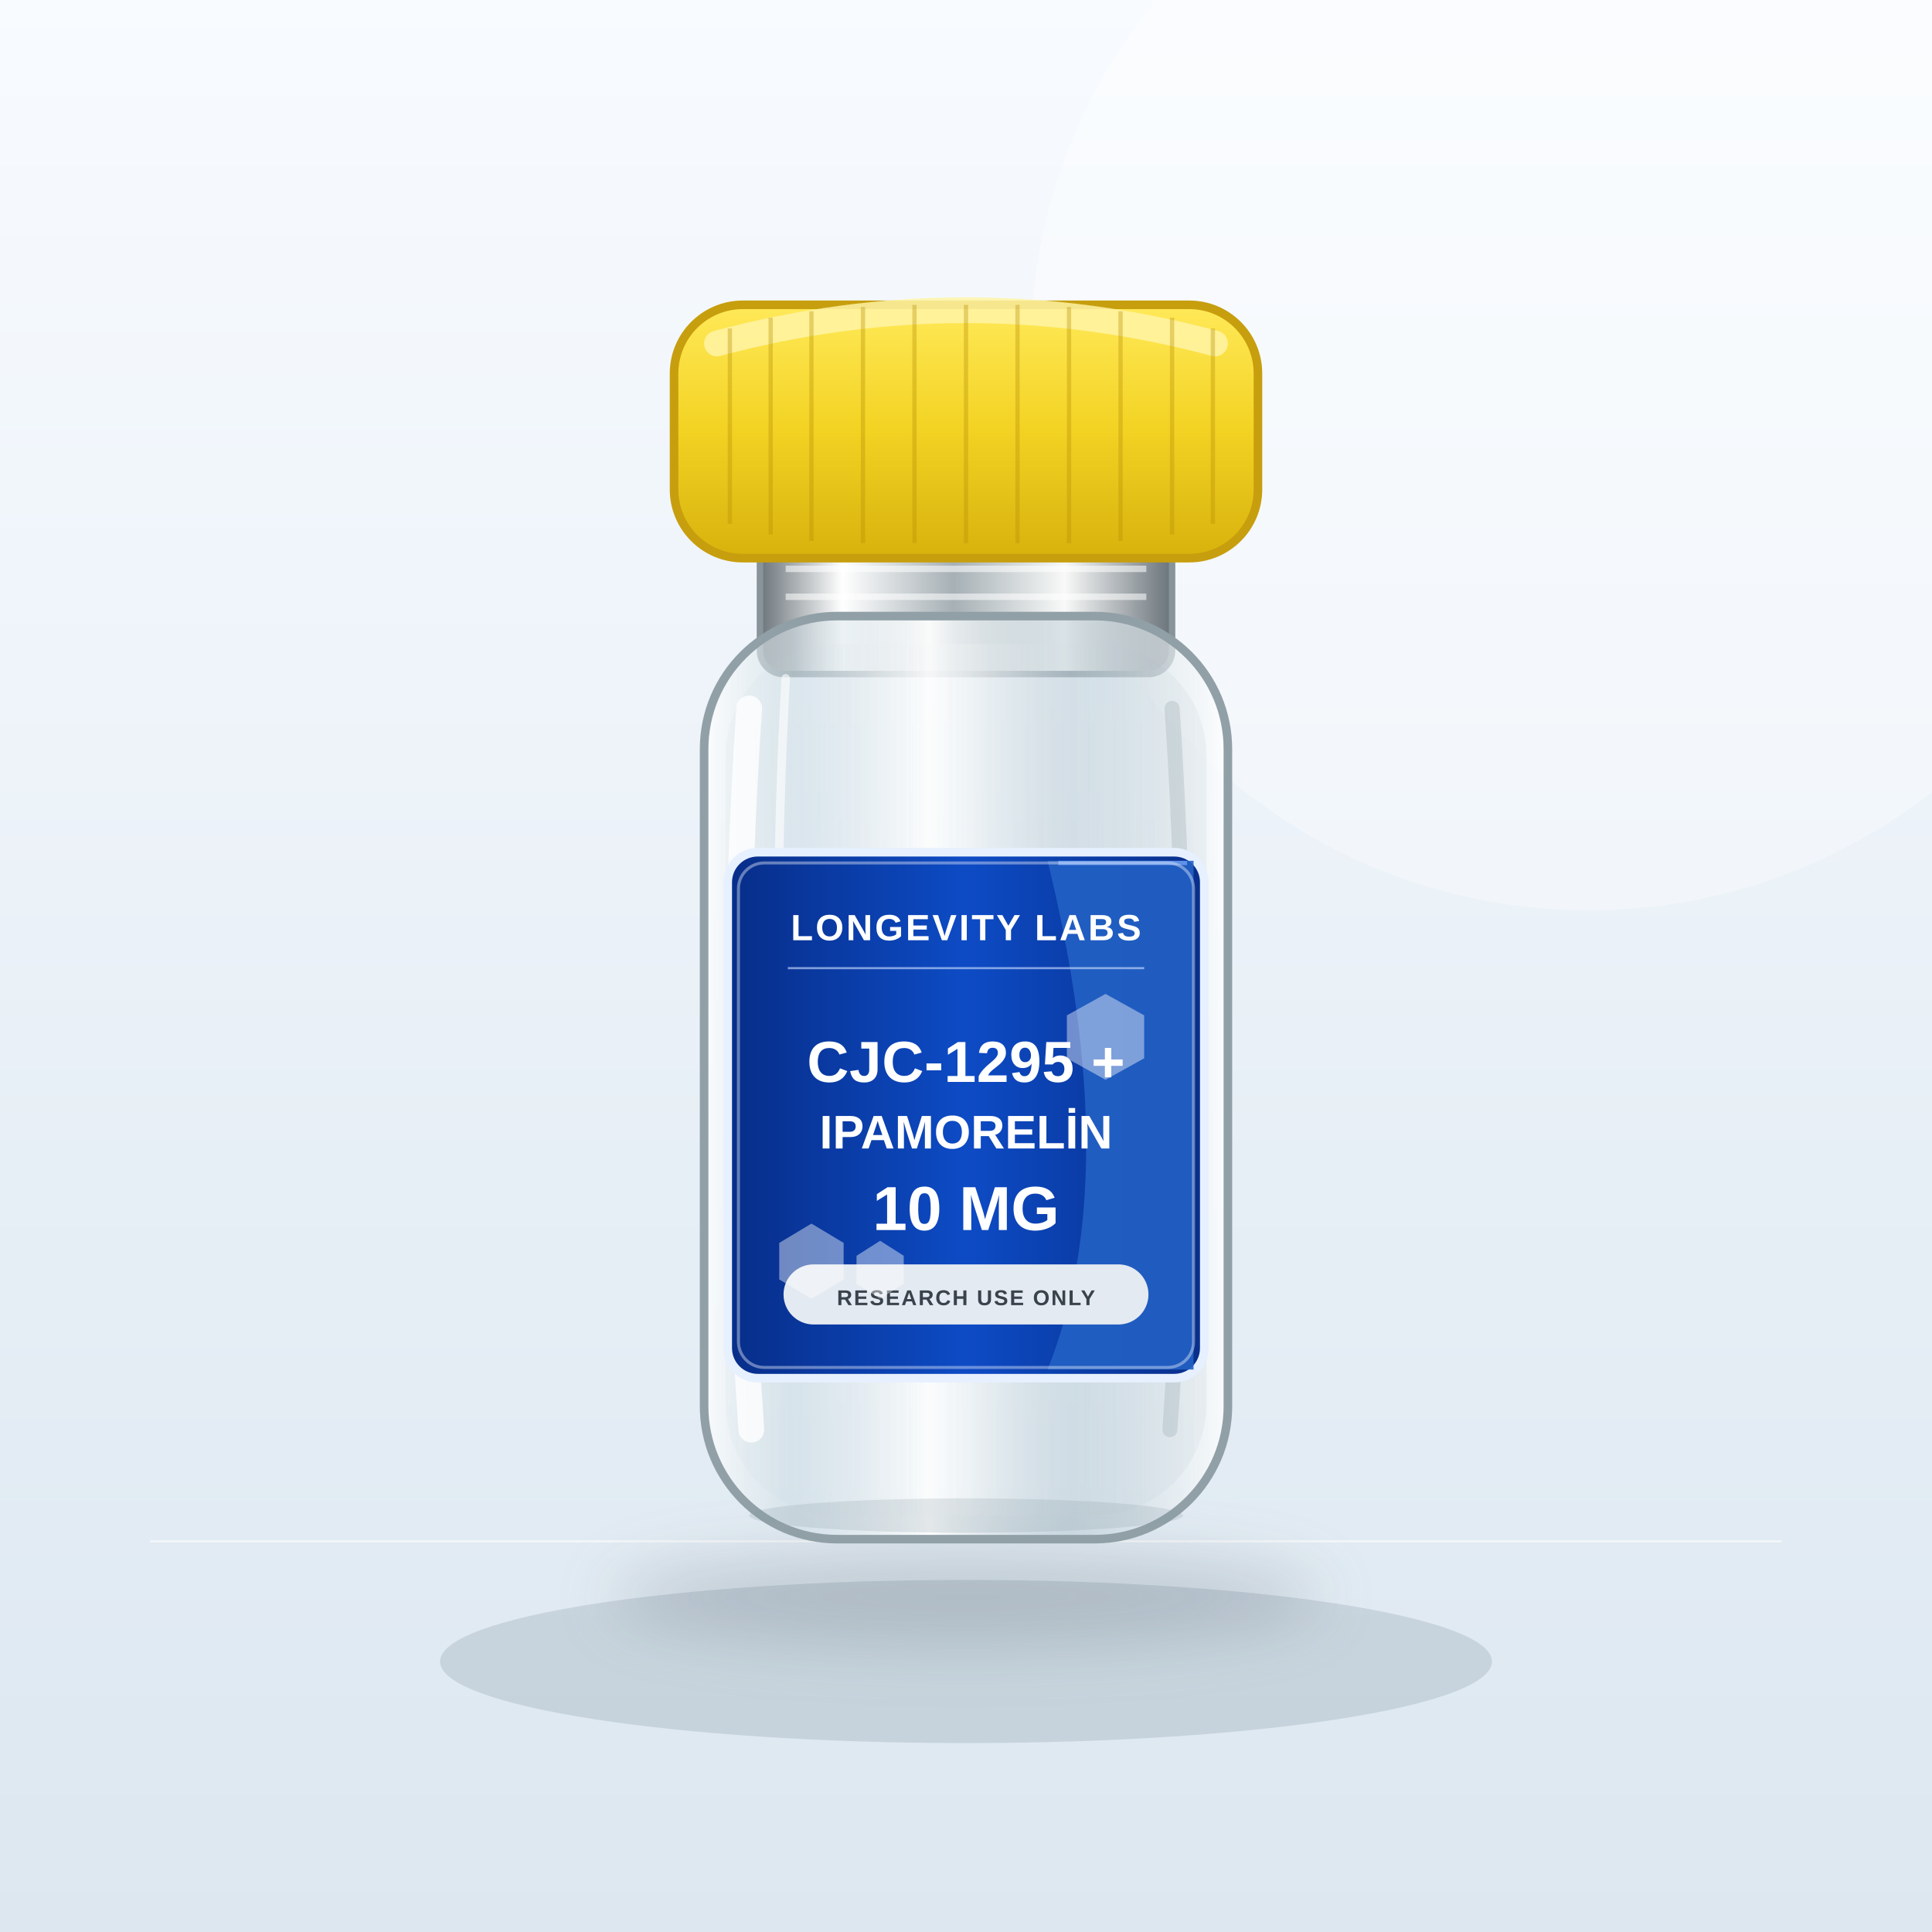
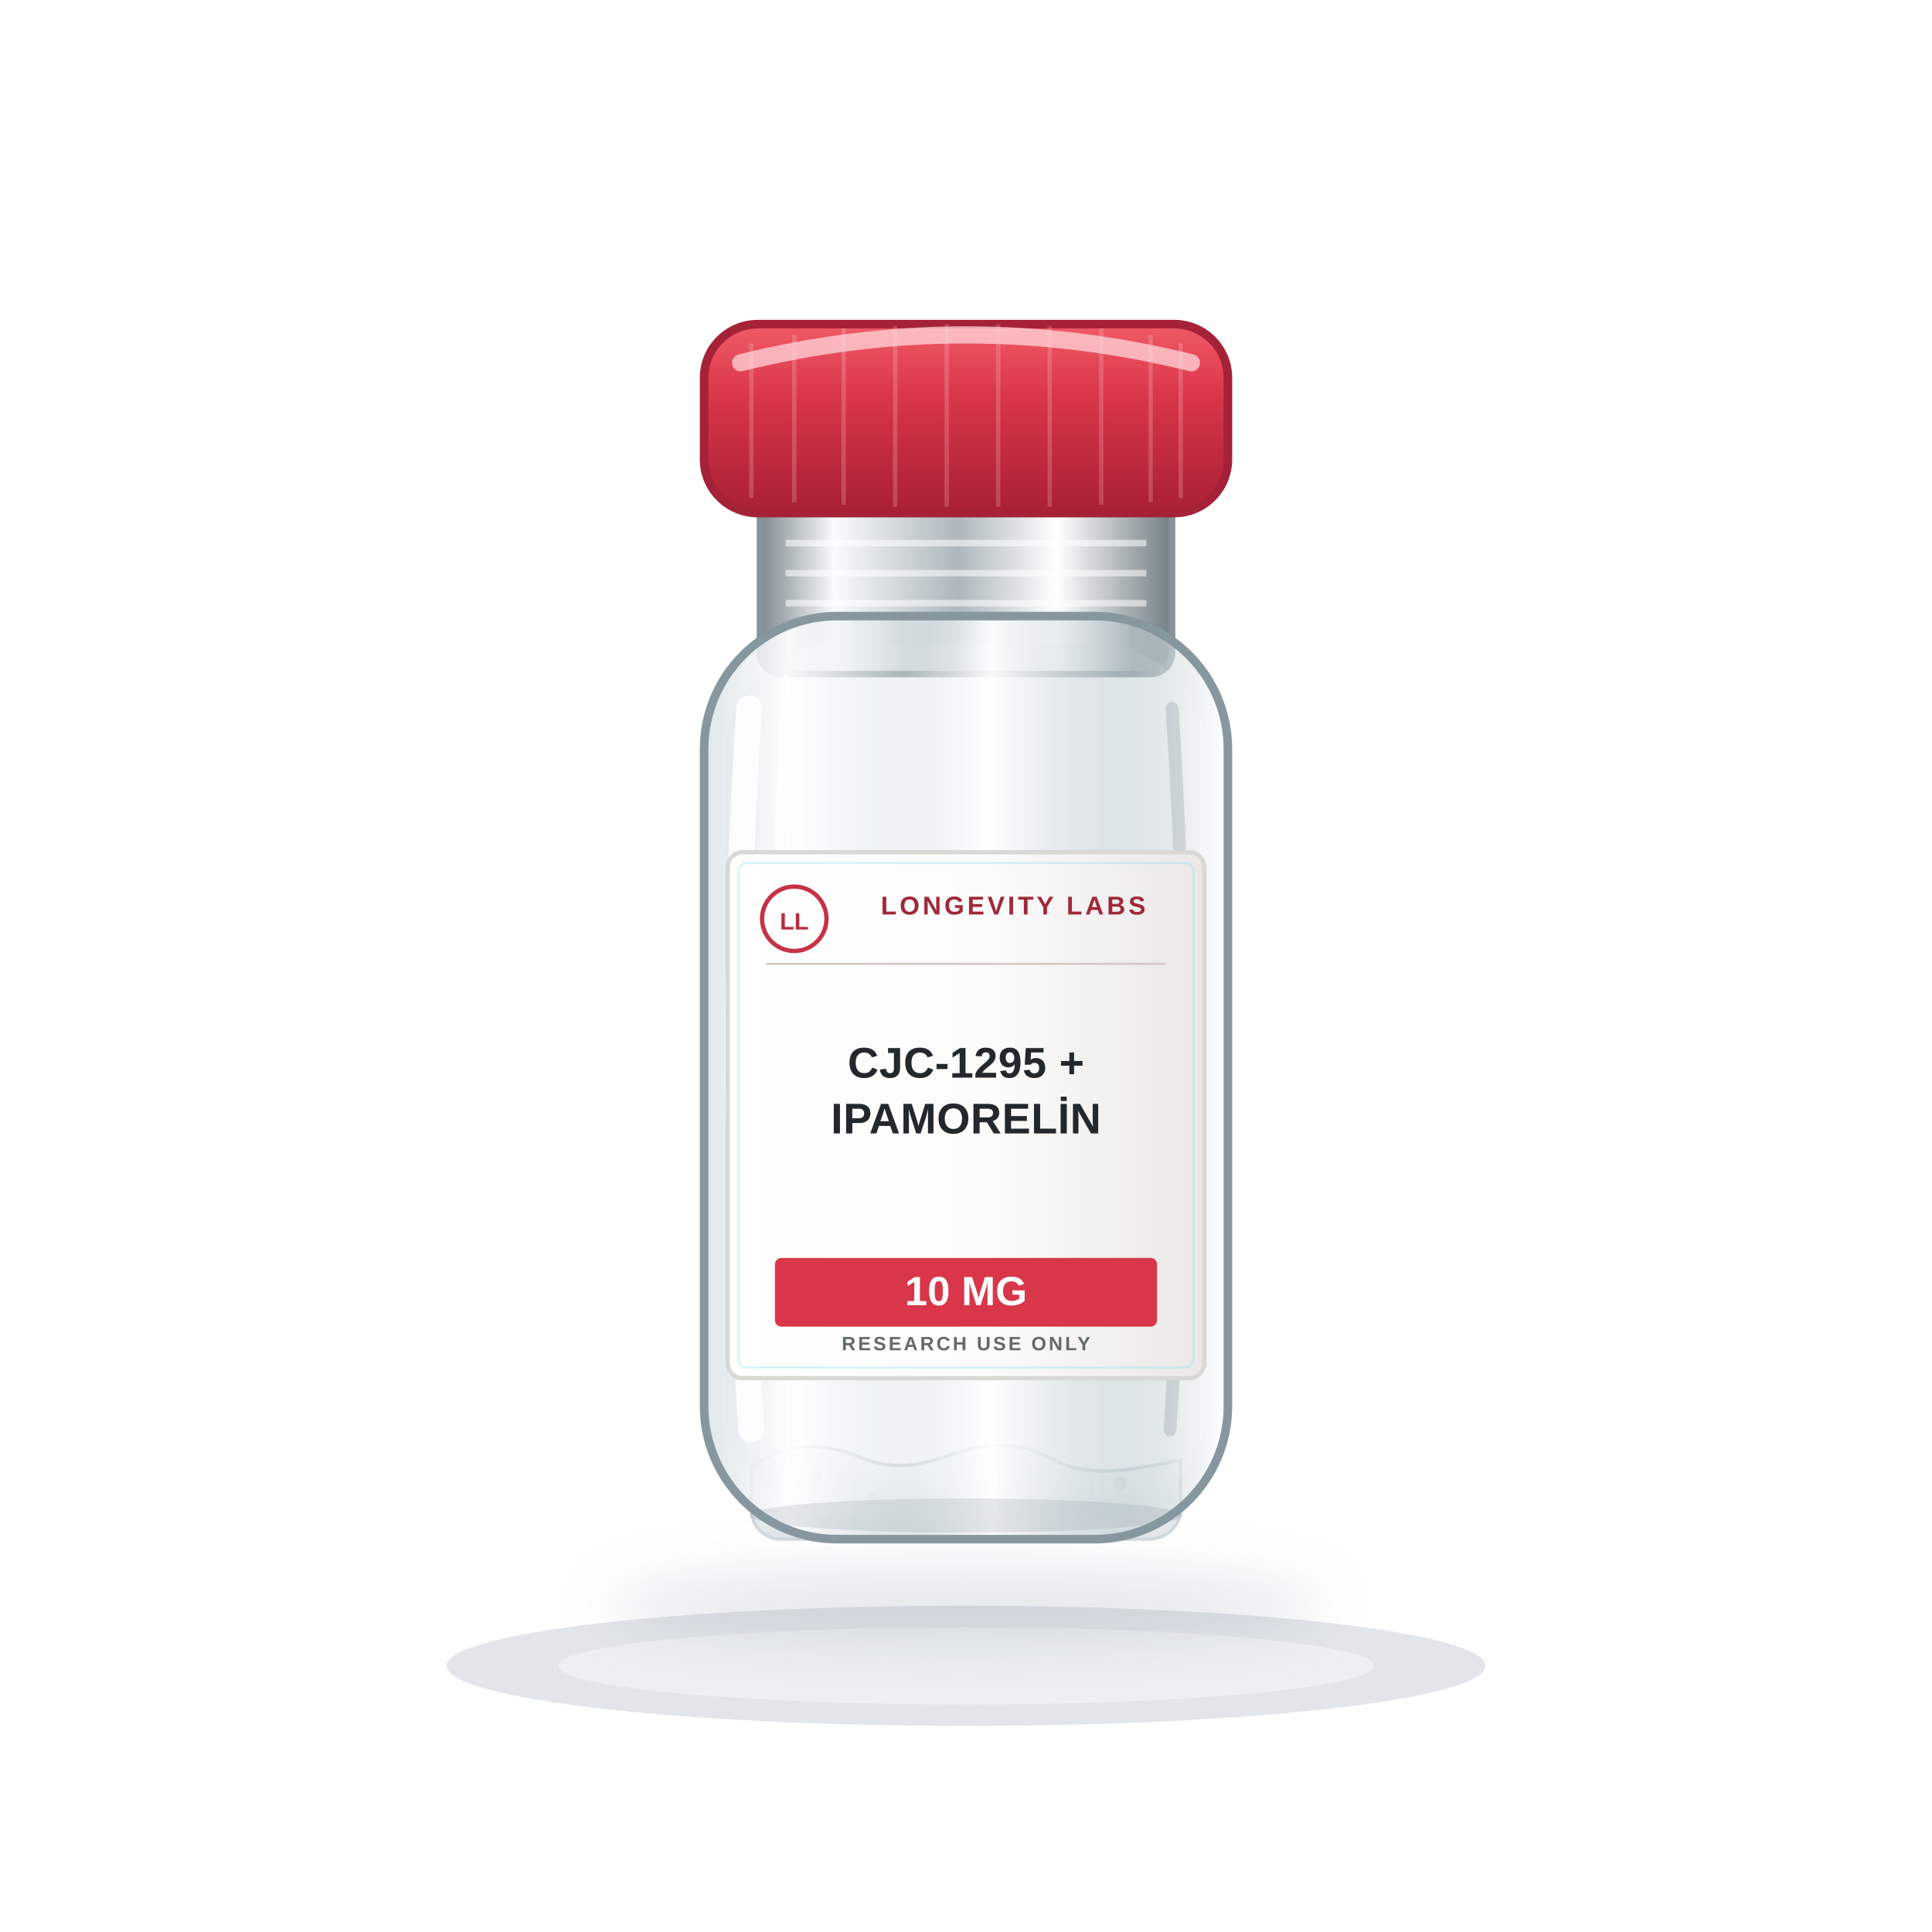
<svg xmlns="http://www.w3.org/2000/svg" width="900" height="900" viewBox="0 0 900 900" role="img" aria-labelledby="title desc">
  <defs>
-     <linearGradient id="vialBg" x2="0" y2="1">
-       <stop stop-color="#f8fbff" />
-       <stop offset="1" stop-color="#dce7f0" />
+     <linearGradient id="glass" x2="1">
+       <stop stop-color="#d8e1e6" stop-opacity=".78" />
+       <stop offset=".16" stop-color="#fff" stop-opacity=".92" />
+       <stop offset=".38" stop-color="#dbe4e8" stop-opacity=".36" />
+       <stop offset=".55" stop-color="#fff" stop-opacity=".92" />
+       <stop offset=".82" stop-color="#b9c8cf" stop-opacity=".42" />
+       <stop offset="1" stop-color="#fff" stop-opacity=".88" />
+     </linearGradient>
+     <linearGradient id="redCap" x2="0" y2="1">
+       <stop stop-color="#f05a65" />
+       <stop offset=".38" stop-color="#d93649" />
+       <stop offset="1" stop-color="#a91f35" />
    </linearGradient>
    <linearGradient id="silver" x2="1">
-       <stop stop-color="#6c757b" />
-       <stop offset=".2" stop-color="#fff" />
-       <stop offset=".47" stop-color="#a6b0b5" />
-       <stop offset=".74" stop-color="#f8f9f8" />
-       <stop offset="1" stop-color="#69737a" />
+       <stop stop-color="#7e8990" />
+       <stop offset=".18" stop-color="#f9fbfc" />
+       <stop offset=".48" stop-color="#adb7bd" />
+       <stop offset=".72" stop-color="#fff" />
+       <stop offset="1" stop-color="#727e85" />
    </linearGradient>
-     <linearGradient id="yellowCap" x2="0" y2="1">
-       <stop stop-color="#ffe958" />
-       <stop offset=".48" stop-color="#f3d324" />
-       <stop offset="1" stop-color="#d7b20c" />
+     <linearGradient id="label" x2="1">
+       <stop stop-color="#fff" />
+       <stop offset=".55" stop-color="#fbfbfa" />
+       <stop offset="1" stop-color="#e9e8e6" />
    </linearGradient>
-     <linearGradient id="vialGlass" x2="1">
-       <stop stop-color="#fff" stop-opacity=".78" />
-       <stop offset=".17" stop-color="#cedde4" stop-opacity=".5" />
-       <stop offset=".43" stop-color="#fff" stop-opacity=".92" />
-       <stop offset=".7" stop-color="#b8cbd4" stop-opacity=".48" />
-       <stop offset="1" stop-color="#fff" stop-opacity=".8" />
+     <linearGradient id="powder" x2="0" y2="1">
+       <stop stop-color="#fff" />
+       <stop offset="1" stop-color="#dfe5e8" />
    </linearGradient>
-     <linearGradient id="innerGlass" x2="1">
-       <stop stop-color="#a8c1ca" stop-opacity=".2" />
-       <stop offset=".5" stop-color="#fff" stop-opacity=".5" />
-       <stop offset="1" stop-color="#91a9b2" stop-opacity=".28" />
-     </linearGradient>
-     <linearGradient id="labelBlue" x2="1">
-       <stop stop-color="#072d88" />
-       <stop offset=".5" stop-color="#0d4bc5" />
-       <stop offset="1" stop-color="#082e8a" />
-     </linearGradient>
-     <linearGradient id="clearGlass" x2="1">
-       <stop stop-color="#fff" stop-opacity=".72" />
-       <stop offset=".22" stop-color="#d5e0e4" stop-opacity=".48" />
-       <stop offset=".48" stop-color="#fff" stop-opacity=".86" />
-       <stop offset=".72" stop-color="#aec0c9" stop-opacity=".4" />
-       <stop offset="1" stop-color="#fff" stop-opacity=".72" />
-     </linearGradient>
-     <linearGradient id="goldMetal" x2="1">
-       <stop stop-color="#8a713d" />
-       <stop offset=".25" stop-color="#f2d879" />
-       <stop offset=".53" stop-color="#b18d2e" />
-       <stop offset=".8" stop-color="#f5da77" />
-       <stop offset="1" stop-color="#96782b" />
-     </linearGradient>
-     <linearGradient id="darkGlass" x2="1">
-       <stop stop-color="#080b0c" />
-       <stop offset=".26" stop-color="#25292a" />
-       <stop offset=".5" stop-color="#090b0b" />
-       <stop offset=".76" stop-color="#242727" />
-       <stop offset="1" stop-color="#080a0a" />
-     </linearGradient>
-     <filter id="softShadow" x="-50%" y="-100%" width="200%" height="300%">
-       <feGaussianBlur stdDeviation="14" />
+     <filter id="shadow" x="-40%" y="-60%" width="180%" height="220%">
+       <feGaussianBlur stdDeviation="12" />
    </filter>
  </defs>
-   <rect width="900" height="900" fill="url(#vialBg)" />
-   <ellipse cx="450" cy="774" rx="245" ry="38" fill="#6d8290" opacity=".22" />
-   <circle cx="740" cy="164" r="260" fill="#fff" opacity=".34" />
-   <path d="M70 718h760" stroke="#fff" stroke-opacity=".58" />
+   <rect width="900" height="900" fill="#fff" />
+   <ellipse cx="450" cy="776" rx="242" ry="28" fill="#d5dce2" opacity=".7" />
+   <ellipse cx="450" cy="776" rx="190" ry="18" fill="#edf0f3" />
+   <ellipse cx="450" cy="748" rx="168" ry="19" fill="#7d8d98" opacity=".19" filter="url(#shadow)" />
  <g>
+     <path d="M350 683c21-13 36-10 51-4 15 6 27 4 41-1 19-7 34-6 49 2 15 8 32 6 59 0v23c0 8-7 14-15 14H364c-8 0-14-6-14-14z" fill="url(#powder)" stroke="#cfd8dd" stroke-width="1.5" />
+     <circle cx="380" cy="688" r="3" fill="#e5e9eb" />
+     <circle cx="407" cy="698" r="2.5" fill="#e5e9eb" />
+     <circle cx="522" cy="691" r="3" fill="#e3e8eb" />
+     <rect x="354" y="230" width="192" height="84" rx="10" fill="url(#silver)" stroke="#87939a" stroke-width="3" />
+     <path d="M366 253h168M366 267h168M366 281h168" stroke="#fff" stroke-opacity=".55" stroke-width="3" />
+     <rect x="328" y="151" width="244" height="88" rx="25" fill="url(#redCap)" stroke="#a52137" stroke-width="4" />
+     <path d="M345 169Q450 143 555 169" fill="none" stroke="#ffd9dc" stroke-width="8" stroke-linecap="round" opacity=".74" />
+     <g stroke="#ffd9dc" stroke-opacity=".22" stroke-width="2">
+       <path d="M350 160v72M370 156v78M393 153v82M417 152v84M441 151v85M465 151v85M489 152v84M513 153v82M536 156v78M550 160v72" />
+     </g>
+     <rect x="328" y="287" width="244" height="430" rx="62" fill="url(#glass)" stroke="#87979f" stroke-width="4" />
+     <rect x="338" y="300" width="224" height="406" rx="52" fill="url(#glass)" opacity=".28" />
+     <path d="M349 330Q338 493 350 666" fill="none" stroke="#fff" stroke-width="12" stroke-linecap="round" opacity=".82" />
+     <path d="M366 316Q359 445 366 558" fill="none" stroke="#fff" stroke-width="4" stroke-linecap="round" opacity=".68" />
+     <path d="M546 330Q557 493 545 666" fill="none" stroke="#71818a" stroke-width="6" stroke-linecap="round" opacity=".24" />
+     <ellipse cx="450" cy="706" rx="101" ry="8" fill="#82929b" opacity=".2" />
    <g>
-       <ellipse cx="450" cy="744" rx="166" ry="22" fill="#52616a" opacity=".22" filter="url(#softShadow)" />
-       <rect x="354" y="239" width="192" height="75" rx="11" fill="url(#silver)" stroke="#88949a" stroke-width="3" />
-       <path d="M366 252h168M366 265h168M366 278h168" stroke="#fff" stroke-opacity=".55" stroke-width="3" />
-       <rect x="314" y="142" width="272" height="118" rx="32" fill="url(#yellowCap)" stroke="#c79e0d" stroke-width="4" />
-       <path d="M334 160Q450 129 566 160" fill="none" stroke="#fff4a6" stroke-width="12" stroke-linecap="round" opacity=".84" />
-       <g stroke="#b88f08" stroke-opacity=".37" stroke-width="2">
-         <path d="M340 153v91M359 148v101M378 145v107M402 143v110M426 142v111M450 142v111M474 142v111M498 143v110M522 145v107M546 148v101M565 153v91" />
-       </g>
-       <rect x="328" y="287" width="244" height="430" rx="62" fill="url(#vialGlass)" stroke="#91a0a7" stroke-width="4" />
-       <rect x="338" y="300" width="224" height="406" rx="52" fill="url(#innerGlass)" opacity=".34" />
-       <path d="M349 330Q338 493 350 666" fill="none" stroke="#fff" stroke-width="12" stroke-linecap="round" opacity=".78" />
-       <path d="M366 316Q359 445 366 558" fill="none" stroke="#fff" stroke-width="4" stroke-linecap="round" opacity=".6" />
-       <path d="M546 330Q557 493 545 666" fill="none" stroke="#90a1a9" stroke-width="7" stroke-linecap="round" opacity=".28" />
-       <ellipse cx="450" cy="706" rx="101" ry="8" fill="#879aa4" opacity=".22" />
-       <rect x="339" y="397" width="222" height="245" rx="14" fill="url(#labelBlue)" stroke="#e7f0ff" stroke-width="4" />
-       <path d="M488 401h68v237h-68q36-90 0-237" fill="#2260c4" opacity=".9" />
-       <path d="M493 402h60" stroke="#71a2f3" stroke-width="2" opacity=".76" />
-       <text x="450" y="438" text-anchor="middle" fill="#fff" font-family="Arial,sans-serif" font-size="17" font-weight="800" letter-spacing="1.1">LONGEVITY LABS</text>
-       <path d="M367 451h166" stroke="#c8dcff" stroke-opacity=".62" />
-       <text x="450" y="504" text-anchor="middle" fill="#fff" font-family="Arial,sans-serif" font-size="27" font-weight="800" letter-spacing=".2">CJC-1295 +</text>
-       <text x="450" y="535" text-anchor="middle" fill="#fff" font-family="Arial,sans-serif" font-size="22" font-weight="800">IPAMORELİN</text>
-       <text x="450" y="573" text-anchor="middle" fill="#fff" font-family="Arial,sans-serif" font-size="29" font-weight="800">10 MG</text>
-       <rect x="365" y="589" width="170" height="28" rx="14" fill="#e4eaf1" />
-       <text x="450" y="608" text-anchor="middle" fill="#39434b" font-family="Arial,sans-serif" font-size="10" font-weight="700" letter-spacing=".7">RESEARCH USE ONLY</text>
-       <g fill="#fff" opacity=".42">
-         <path d="m515 463 18 10v20l-18 10-18-10v-20z" />
-         <path d="m378 570 15 9v17l-15 9-15-9v-17z" />
-         <path d="m410 578 11 7v13l-11 7-11-7v-13z" />
-       </g>
-       <rect x="344" y="402" width="212" height="235" rx="12" fill="none" stroke="#f5f8ff" stroke-opacity=".4" stroke-width="1.4" />
+       <rect x="339" y="397" width="222" height="245" rx="7" fill="url(#label)" stroke="#d9d8d5" stroke-width="2" />
+       <circle cx="370" cy="428" r="15" fill="none" stroke="#c63145" stroke-width="2" />
+       <text x="370" y="433" text-anchor="middle" fill="#b72d40" font-family="Arial,sans-serif" font-size="11" font-weight="800">LL</text>
+       <text x="472" y="426" text-anchor="middle" fill="#9f293b" font-family="Arial,sans-serif" font-size="12" font-weight="800" letter-spacing="1.4">LONGEVITY LABS</text>
+       <path d="M357 449h186" stroke="#d4c8c4" stroke-opacity=".95" />
+       <text x="450" y="502" text-anchor="middle" fill="#22282b" font-family="Arial,sans-serif" font-size="20" font-weight="700" letter-spacing=".2">CJC-1295 +</text>
+       <text x="450" y="528" text-anchor="middle" fill="#22282b" font-family="Arial,sans-serif" font-size="20" font-weight="700" letter-spacing=".2">IPAMORELİN</text>
+       <rect x="361" y="586" width="178" height="32" rx="3" fill="#d93649" />
+       <text x="450" y="608" text-anchor="middle" fill="#fff" font-family="Arial,sans-serif" font-size="19" font-weight="800">10 MG</text>
+       <text x="450" y="629" text-anchor="middle" fill="#636a6b" font-family="Arial,sans-serif" font-size="9" font-weight="700" letter-spacing="1.1">RESEARCH USE ONLY</text>
    </g>
+     <rect x="344" y="402" width="212" height="235" rx="4" fill="none" stroke="#87dff0" stroke-opacity=".33" />
  </g>
</svg>
